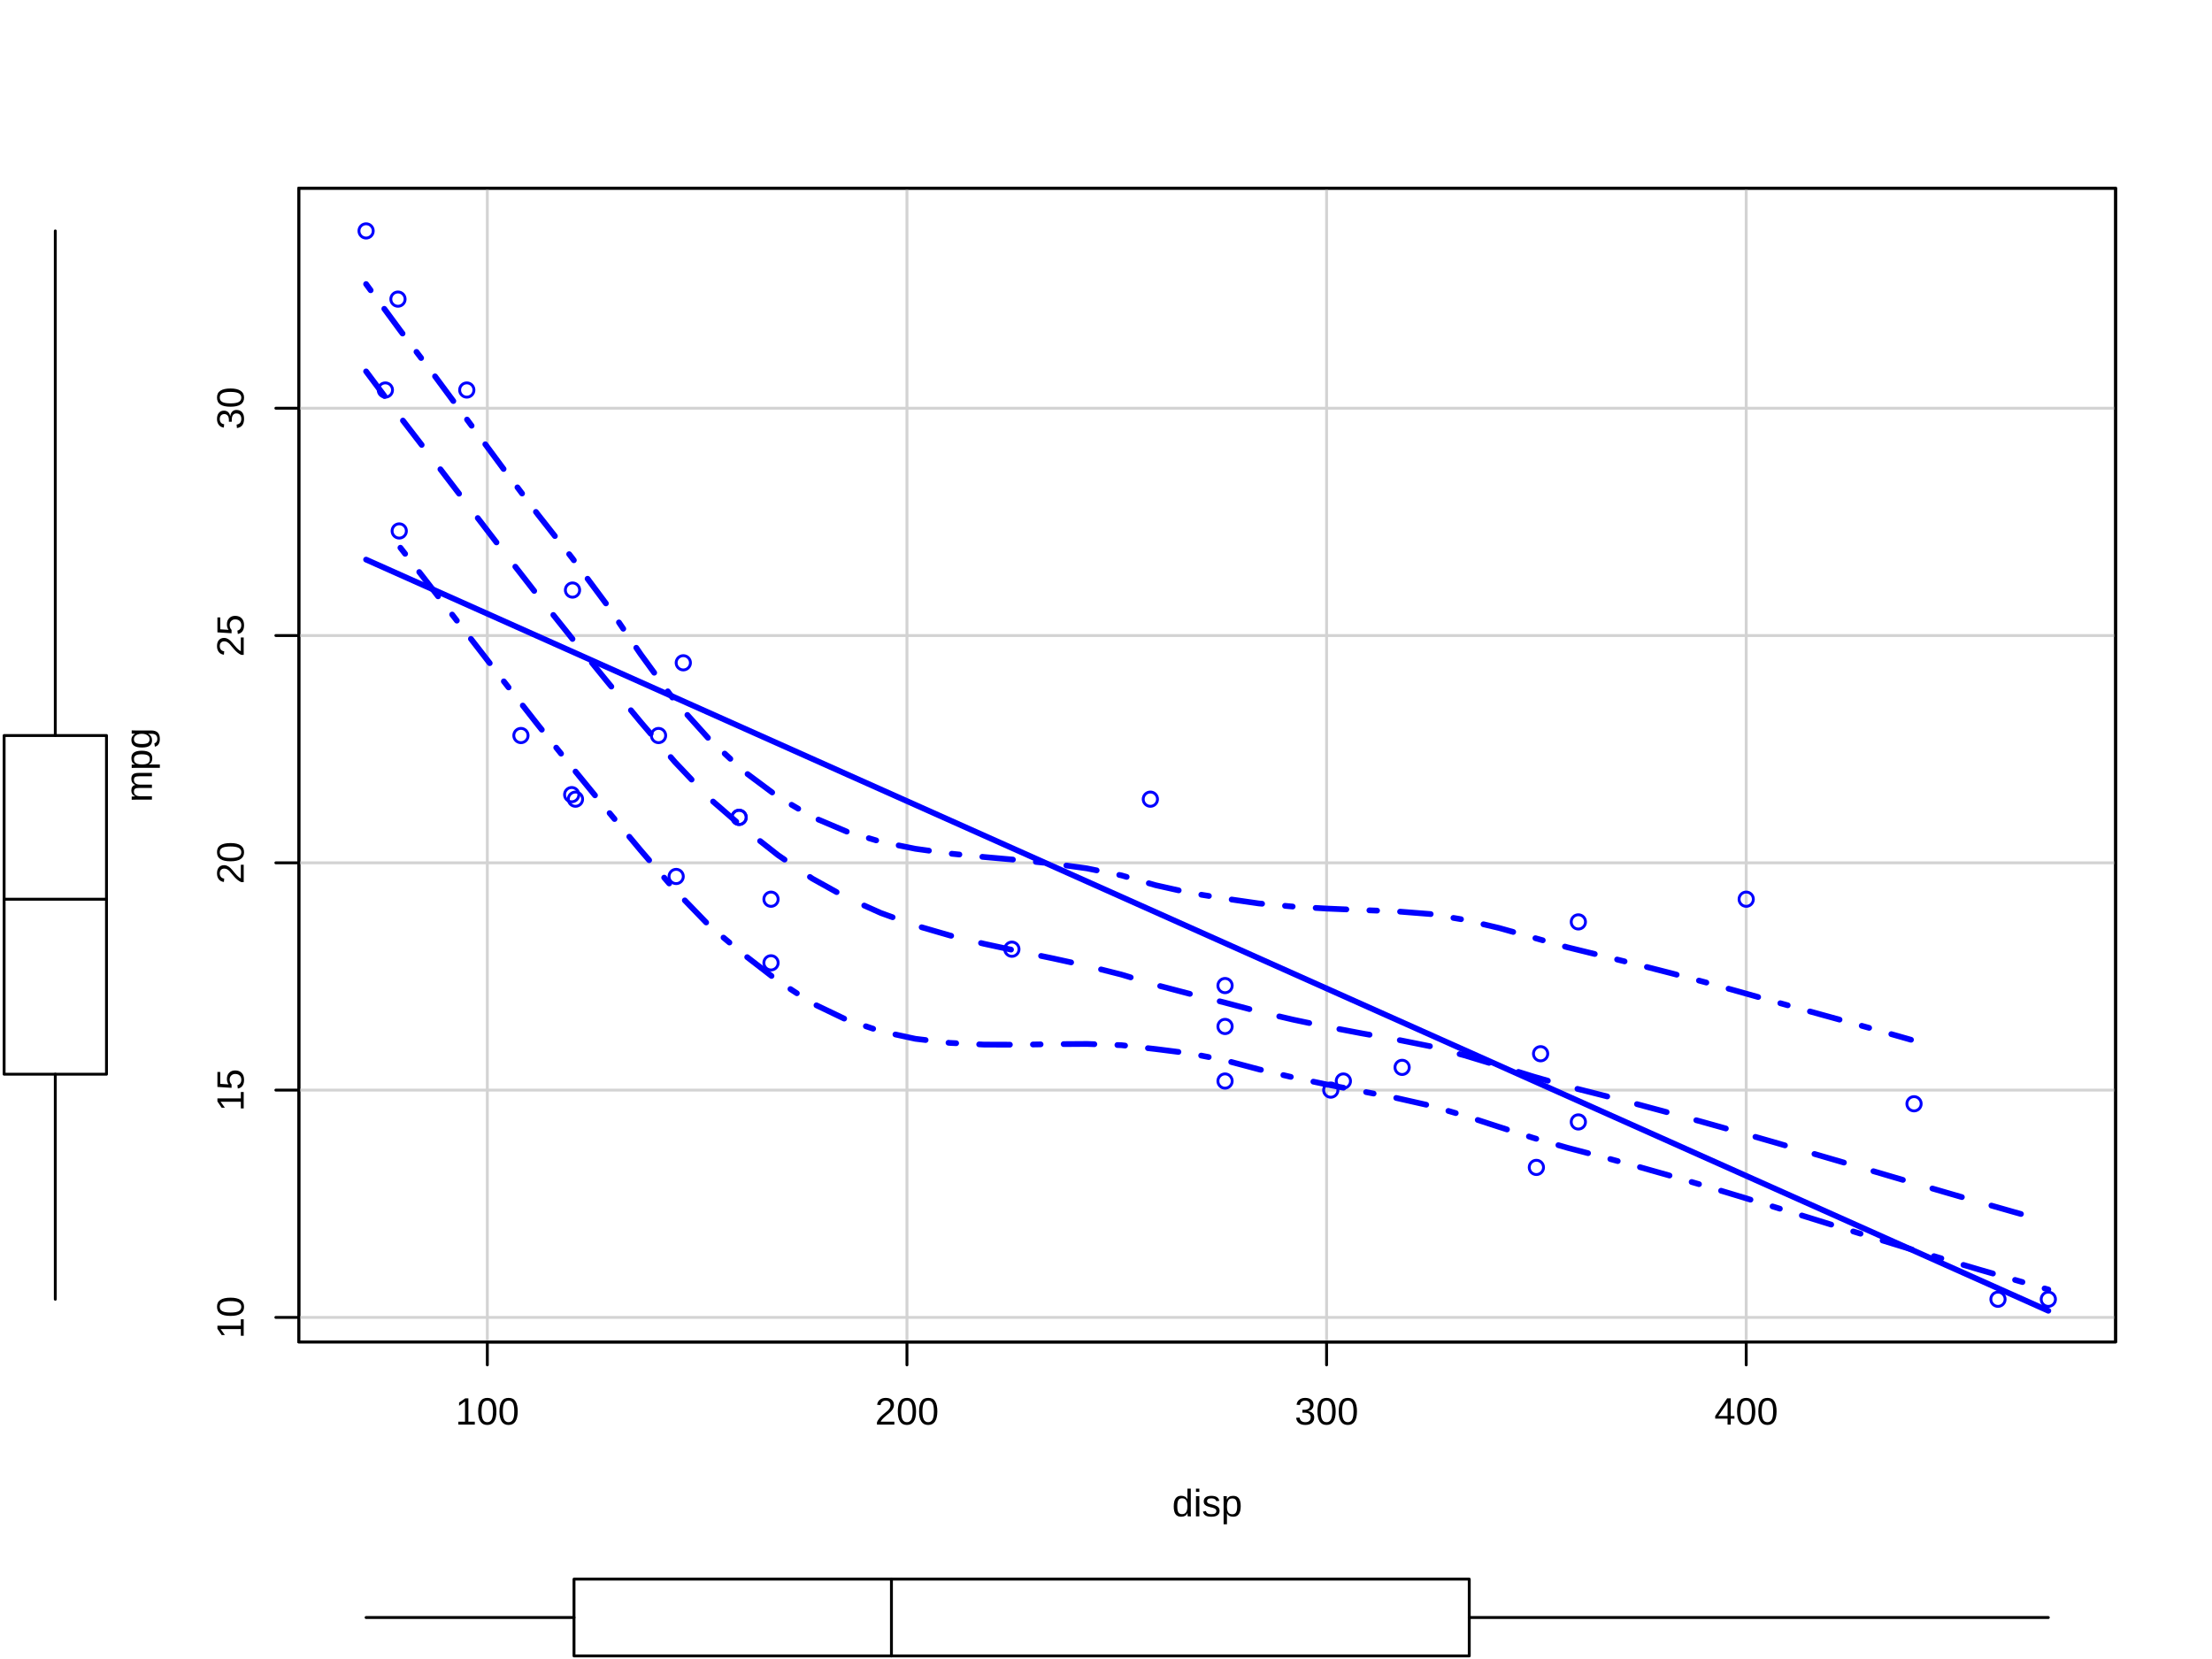
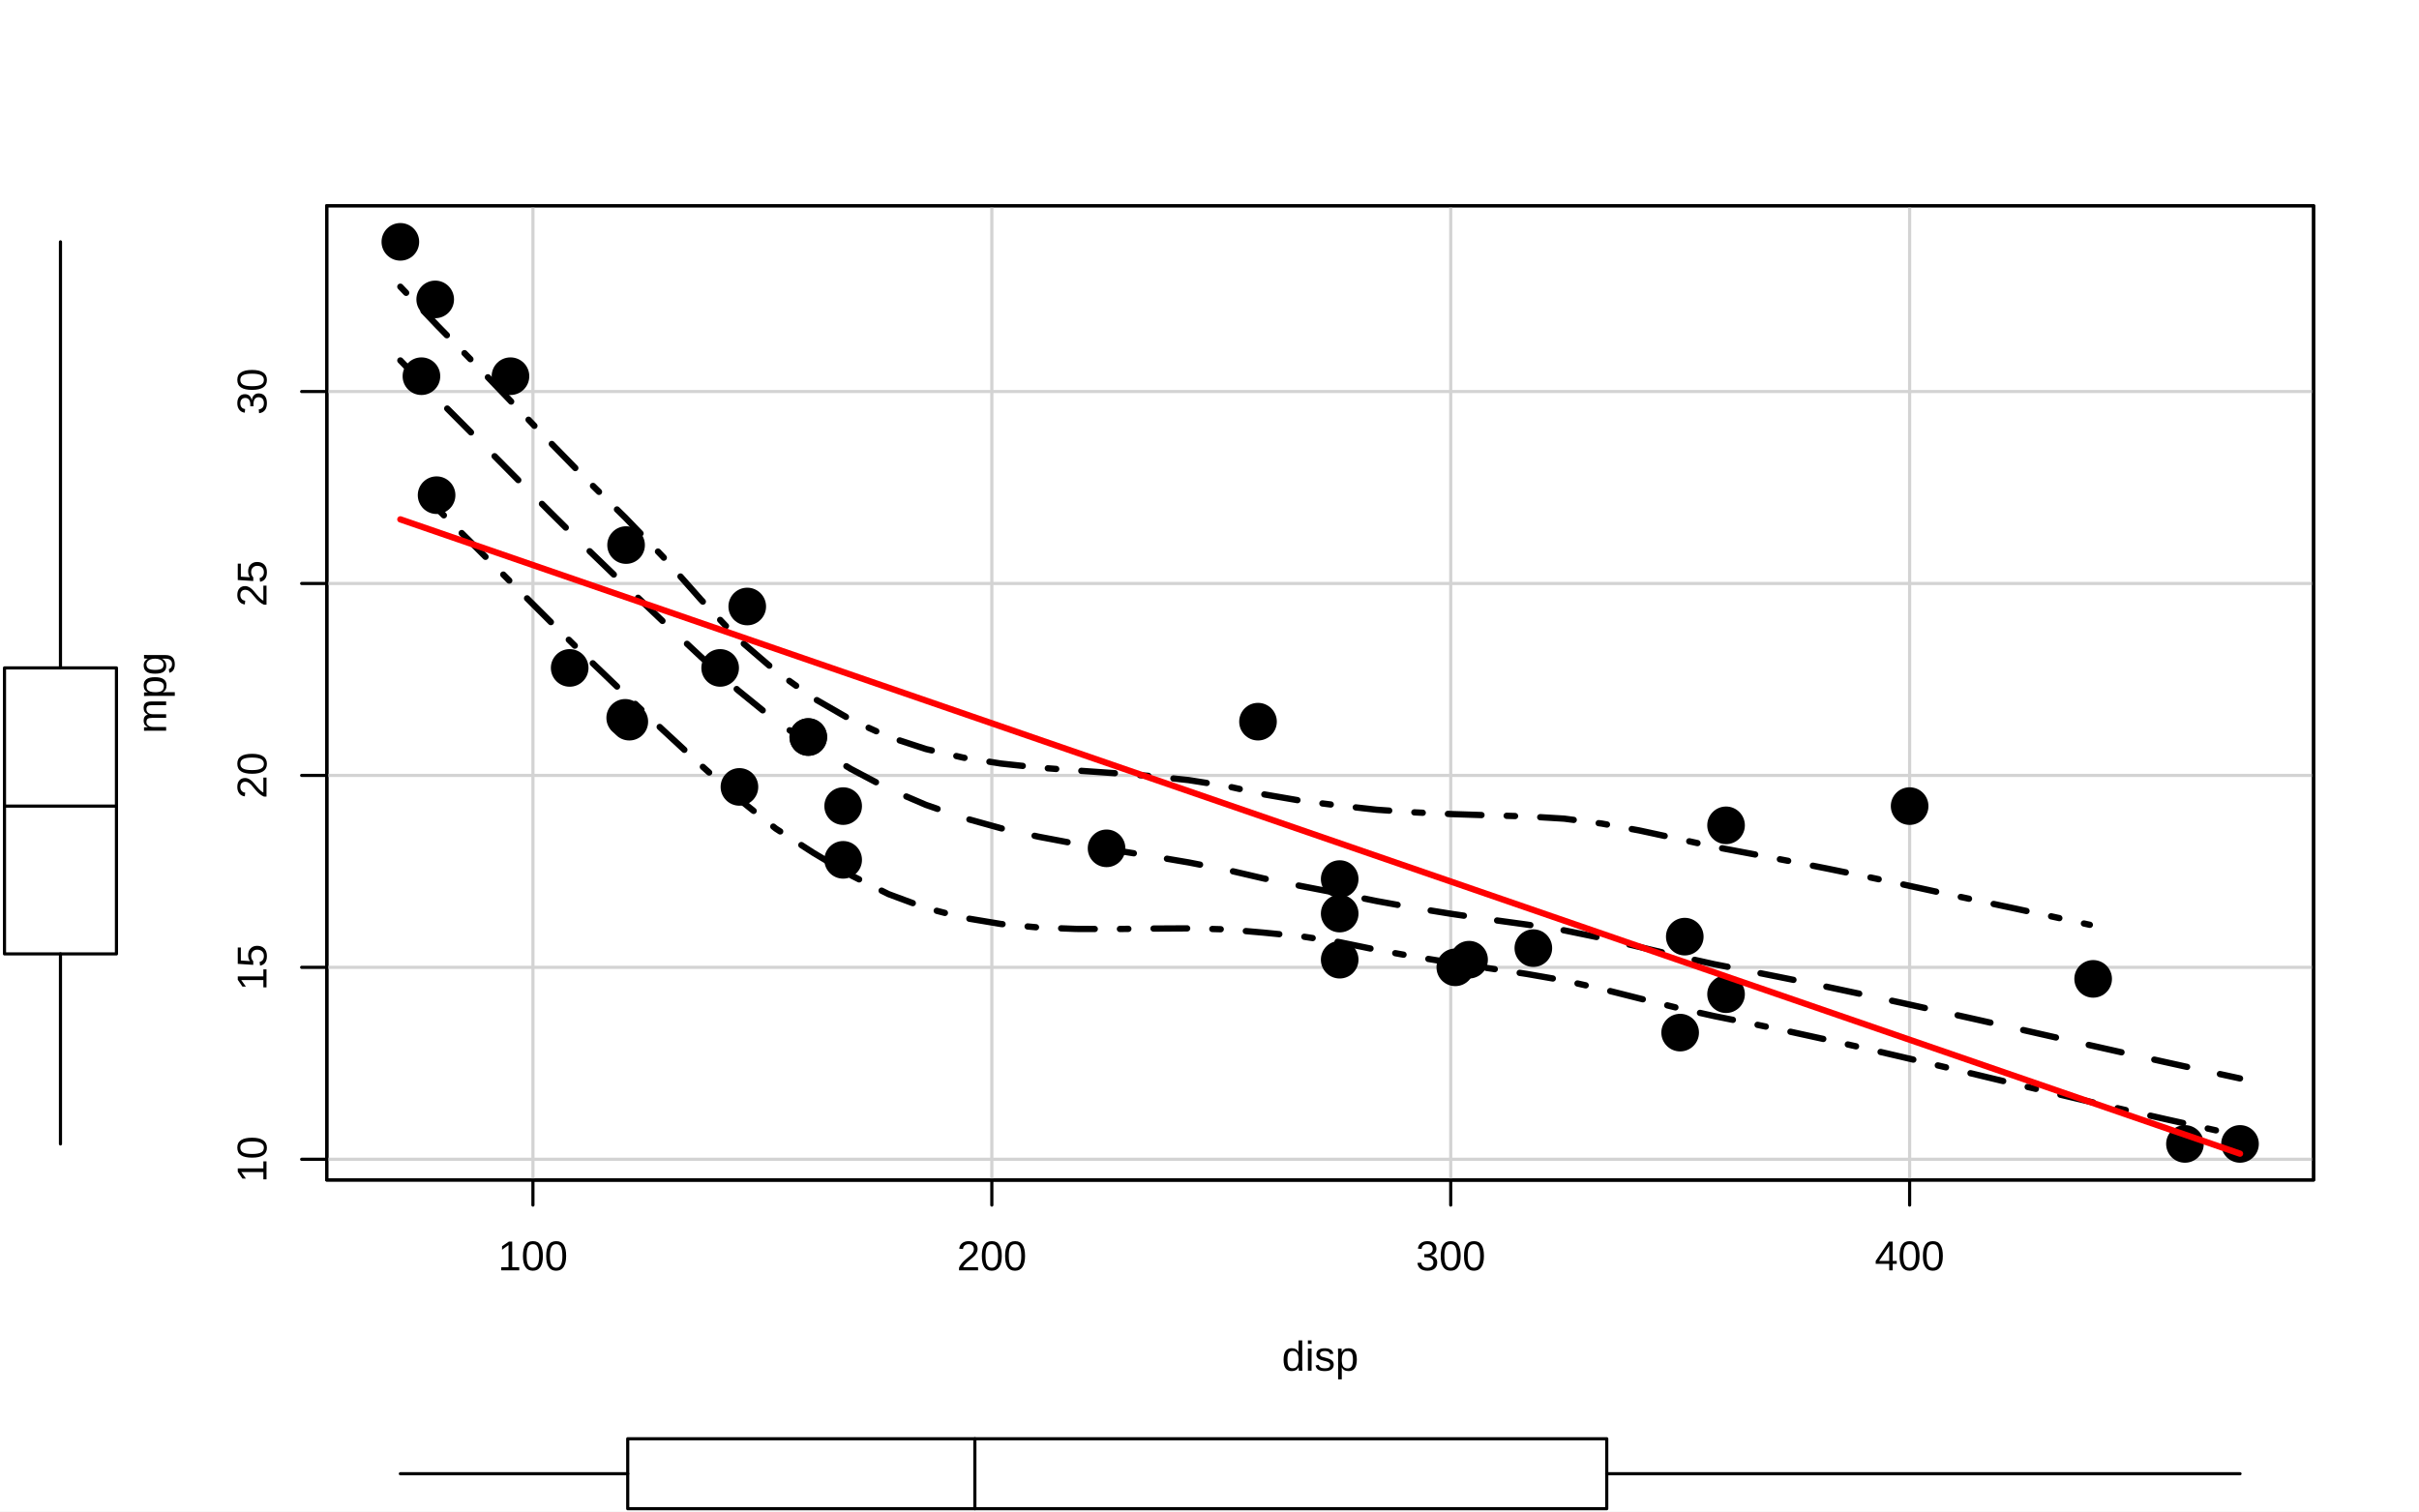
- <svg xmlns="http://www.w3.org/2000/svg" viewBox="0 0 576.00 432.00">
+ <svg xmlns="http://www.w3.org/2000/svg" viewBox="0 0 576.00 360.00">
  <defs>
    <style type="text/css">
    line, polyline, polygon, path, rect, circle {
      fill: none;
      stroke: #000000;
      stroke-linecap: round;
      stroke-linejoin: round;
      stroke-miterlimit: 10.00;
    }
  </style>
  </defs>
  <rect width="100%" height="100%" style="stroke: none; fill: #FFFFFF;" />
  <defs>
-     <clipPath id="cpMC4wMHwyOC44MHw0MTAuNDB8MC4wMA==">
-       <rect x="0.00" y="0.00" width="28.80" height="410.40" />
+     <clipPath id="cpMC4wMHwyOC44MHwzNDIuMDB8MC4wMA==">
+       <rect x="0.00" y="0.00" width="28.80" height="342.00" />
    </clipPath>
  </defs>
  <defs>
-     <clipPath id="cpMC4wMHwyOC44MHwzNDkuNDR8NDkuMDA=">
-       <rect x="0.00" y="49.00" width="28.80" height="300.44" />
+     <clipPath id="cpMC4wMHwyOC44MHwyODEuMDR8NDkuMDA=">
+       <rect x="0.00" y="49.00" width="28.80" height="232.04" />
    </clipPath>
  </defs>
-   <polyline points="1.07,279.72 27.73,279.72 27.73,191.53 1.07,191.53 1.07,279.72 " style="stroke-width: 0.75;" clip-path="url(#cpMC4wMHwyOC44MHwzNDkuNDR8NDkuMDA=)" />
-   <polyline points="1.07,234.15 27.73,234.15 " style="stroke-width: 0.75;" clip-path="url(#cpMC4wMHwyOC44MHwzNDkuNDR8NDkuMDA=)" />
-   <polyline points="14.40,338.32 14.40,279.72 " style="stroke-width: 0.75;" clip-path="url(#cpMC4wMHwyOC44MHwzNDkuNDR8NDkuMDA=)" />
-   <polyline points="14.40,191.53 14.40,60.13 " style="stroke-width: 0.75;" clip-path="url(#cpMC4wMHwyOC44MHwzNDkuNDR8NDkuMDA=)" />
+   <polyline points="1.07,227.19 27.73,227.19 27.73,159.08 1.07,159.08 1.07,227.19 " style="stroke-width: 0.75;" clip-path="url(#cpMC4wMHwyOC44MHwyODEuMDR8NDkuMDA=)" />
+   <polyline points="1.07,191.99 27.73,191.99 " style="stroke-width: 0.75;" clip-path="url(#cpMC4wMHwyOC44MHwyODEuMDR8NDkuMDA=)" />
+   <polyline points="14.40,272.45 14.40,227.19 " style="stroke-width: 0.75;" clip-path="url(#cpMC4wMHwyOC44MHwyODEuMDR8NDkuMDA=)" />
+   <polyline points="14.40,159.08 14.40,57.60 " style="stroke-width: 0.75;" clip-path="url(#cpMC4wMHwyOC44MHwyODEuMDR8NDkuMDA=)" />
  <defs>
-     <clipPath id="cpNzcuODB8NTUwLjkwfDQzMi4wMHw0MTAuNDA=">
-       <rect x="77.80" y="410.40" width="473.10" height="21.60" />
+     <clipPath id="cpNzcuODB8NTUwLjkwfDM2MC4wMHwzNDIuMDA=">
+       <rect x="77.80" y="342.00" width="473.10" height="18.00" />
    </clipPath>
  </defs>
  <defs>
-     <clipPath id="cpMjguODB8NTc2LjAwfDQzMi4wMHw0MTAuNDA=">
-       <rect x="28.80" y="410.40" width="547.20" height="21.60" />
+     <clipPath id="cpMjguODB8NTc2LjAwfDM2MC4wMHwzNDIuMDA=">
+       <rect x="28.80" y="342.00" width="547.20" height="18.00" />
    </clipPath>
  </defs>
  <defs>
-     <clipPath id="cpNzcuODB8NTUwLjkwfDQzMi4wMHw0MTAuNDA=">
-       <rect x="77.80" y="410.40" width="473.10" height="21.60" />
+     <clipPath id="cpNzcuODB8NTUwLjkwfDM2MC4wMHwzNDIuMDA=">
+       <rect x="77.80" y="342.00" width="473.10" height="18.00" />
    </clipPath>
  </defs>
-   <polyline points="149.47,431.20 149.47,411.20 382.59,411.20 382.59,431.20 149.47,431.20 " style="stroke-width: 0.75;" clip-path="url(#cpNzcuODB8NTUwLjkwfDQzMi4wMHw0MTAuNDA=)" />
-   <polyline points="232.13,431.20 232.13,411.20 " style="stroke-width: 0.75;" clip-path="url(#cpNzcuODB8NTUwLjkwfDQzMi4wMHw0MTAuNDA=)" />
-   <polyline points="95.33,421.20 149.47,421.20 " style="stroke-width: 0.75;" clip-path="url(#cpNzcuODB8NTUwLjkwfDQzMi4wMHw0MTAuNDA=)" />
-   <polyline points="382.59,421.20 533.38,421.20 " style="stroke-width: 0.75;" clip-path="url(#cpNzcuODB8NTUwLjkwfDQzMi4wMHw0MTAuNDA=)" />
+   <polyline points="149.47,359.33 149.47,342.67 382.59,342.67 382.59,359.33 149.47,359.33 " style="stroke-width: 0.75;" clip-path="url(#cpNzcuODB8NTUwLjkwfDM2MC4wMHwzNDIuMDA=)" />
+   <polyline points="232.13,359.33 232.13,342.67 " style="stroke-width: 0.75;" clip-path="url(#cpNzcuODB8NTUwLjkwfDM2MC4wMHwzNDIuMDA=)" />
+   <polyline points="95.33,351.00 149.47,351.00 " style="stroke-width: 0.75;" clip-path="url(#cpNzcuODB8NTUwLjkwfDM2MC4wMHwzNDIuMDA=)" />
+   <polyline points="382.59,351.00 533.38,351.00 " style="stroke-width: 0.75;" clip-path="url(#cpNzcuODB8NTUwLjkwfDM2MC4wMHwzNDIuMDA=)" />
  <defs>
-     <clipPath id="cpNzcuODB8NTUwLjkwfDM0OS40NHw0OS4wMA==">
-       <rect x="77.80" y="49.00" width="473.10" height="300.44" />
+     <clipPath id="cpNzcuODB8NTUwLjkwfDI4MS4wNHw0OS4wMA==">
+       <rect x="77.80" y="49.00" width="473.10" height="232.04" />
    </clipPath>
  </defs>
  <defs>
-     <clipPath id="cpMC4wMHw1NzYuMDB8NDMyLjAwfDAuMDA=">
-       <rect x="0.00" y="0.00" width="576.00" height="432.00" />
+     <clipPath id="cpMC4wMHw1NzYuMDB8MzYwLjAwfDAuMDA=">
+       <rect x="0.00" y="0.00" width="576.00" height="360.00" />
    </clipPath>
  </defs>
-   <line x1="126.90" y1="349.44" x2="454.71" y2="349.44" style="stroke-width: 0.75;" clip-path="url(#cpMC4wMHw1NzYuMDB8NDMyLjAwfDAuMDA=)" />
-   <line x1="126.90" y1="349.44" x2="126.90" y2="355.42" style="stroke-width: 0.75;" clip-path="url(#cpMC4wMHw1NzYuMDB8NDMyLjAwfDAuMDA=)" />
-   <line x1="236.17" y1="349.44" x2="236.17" y2="355.42" style="stroke-width: 0.75;" clip-path="url(#cpMC4wMHw1NzYuMDB8NDMyLjAwfDAuMDA=)" />
-   <line x1="345.44" y1="349.44" x2="345.44" y2="355.42" style="stroke-width: 0.75;" clip-path="url(#cpMC4wMHw1NzYuMDB8NDMyLjAwfDAuMDA=)" />
-   <line x1="454.71" y1="349.44" x2="454.71" y2="355.42" style="stroke-width: 0.75;" clip-path="url(#cpMC4wMHw1NzYuMDB8NDMyLjAwfDAuMDA=)" />
-   <g clip-path="url(#cpMC4wMHw1NzYuMDB8NDMyLjAwfDAuMDA=)">
-     <text x="118.59" y="370.96" style="font-size: 9.96px; font-family: Arial;" textLength="16.62px" lengthAdjust="spacingAndGlyphs">100</text>
+   <line x1="126.90" y1="281.04" x2="454.71" y2="281.04" style="stroke-width: 0.75;" clip-path="url(#cpMC4wMHw1NzYuMDB8MzYwLjAwfDAuMDA=)" />
+   <line x1="126.90" y1="281.04" x2="126.90" y2="287.02" style="stroke-width: 0.75;" clip-path="url(#cpMC4wMHw1NzYuMDB8MzYwLjAwfDAuMDA=)" />
+   <line x1="236.17" y1="281.04" x2="236.17" y2="287.02" style="stroke-width: 0.75;" clip-path="url(#cpMC4wMHw1NzYuMDB8MzYwLjAwfDAuMDA=)" />
+   <line x1="345.44" y1="281.04" x2="345.44" y2="287.02" style="stroke-width: 0.75;" clip-path="url(#cpMC4wMHw1NzYuMDB8MzYwLjAwfDAuMDA=)" />
+   <line x1="454.71" y1="281.04" x2="454.71" y2="287.02" style="stroke-width: 0.75;" clip-path="url(#cpMC4wMHw1NzYuMDB8MzYwLjAwfDAuMDA=)" />
+   <g clip-path="url(#cpMC4wMHw1NzYuMDB8MzYwLjAwfDAuMDA=)">
+     <text x="118.59" y="302.56" style="font-size: 9.96px; font-family: Arial;" textLength="16.62px" lengthAdjust="spacingAndGlyphs">100</text>
  </g>
-   <g clip-path="url(#cpMC4wMHw1NzYuMDB8NDMyLjAwfDAuMDA=)">
-     <text x="227.86" y="370.96" style="font-size: 9.96px; font-family: Arial;" textLength="16.62px" lengthAdjust="spacingAndGlyphs">200</text>
+   <g clip-path="url(#cpMC4wMHw1NzYuMDB8MzYwLjAwfDAuMDA=)">
+     <text x="227.86" y="302.56" style="font-size: 9.96px; font-family: Arial;" textLength="16.62px" lengthAdjust="spacingAndGlyphs">200</text>
  </g>
-   <g clip-path="url(#cpMC4wMHw1NzYuMDB8NDMyLjAwfDAuMDA=)">
-     <text x="337.13" y="370.96" style="font-size: 9.96px; font-family: Arial;" textLength="16.62px" lengthAdjust="spacingAndGlyphs">300</text>
+   <g clip-path="url(#cpMC4wMHw1NzYuMDB8MzYwLjAwfDAuMDA=)">
+     <text x="337.13" y="302.56" style="font-size: 9.96px; font-family: Arial;" textLength="16.62px" lengthAdjust="spacingAndGlyphs">300</text>
  </g>
-   <g clip-path="url(#cpMC4wMHw1NzYuMDB8NDMyLjAwfDAuMDA=)">
-     <text x="446.40" y="370.96" style="font-size: 9.96px; font-family: Arial;" textLength="16.62px" lengthAdjust="spacingAndGlyphs">400</text>
+   <g clip-path="url(#cpMC4wMHw1NzYuMDB8MzYwLjAwfDAuMDA=)">
+     <text x="446.40" y="302.56" style="font-size: 9.96px; font-family: Arial;" textLength="16.62px" lengthAdjust="spacingAndGlyphs">400</text>
  </g>
-   <line x1="77.80" y1="343.05" x2="77.80" y2="106.30" style="stroke-width: 0.75;" clip-path="url(#cpMC4wMHw1NzYuMDB8NDMyLjAwfDAuMDA=)" />
-   <line x1="77.80" y1="343.05" x2="71.83" y2="343.05" style="stroke-width: 0.75;" clip-path="url(#cpMC4wMHw1NzYuMDB8NDMyLjAwfDAuMDA=)" />
-   <line x1="77.80" y1="283.86" x2="71.83" y2="283.86" style="stroke-width: 0.75;" clip-path="url(#cpMC4wMHw1NzYuMDB8NDMyLjAwfDAuMDA=)" />
-   <line x1="77.80" y1="224.68" x2="71.83" y2="224.68" style="stroke-width: 0.75;" clip-path="url(#cpMC4wMHw1NzYuMDB8NDMyLjAwfDAuMDA=)" />
-   <line x1="77.80" y1="165.49" x2="71.83" y2="165.49" style="stroke-width: 0.75;" clip-path="url(#cpMC4wMHw1NzYuMDB8NDMyLjAwfDAuMDA=)" />
-   <line x1="77.80" y1="106.30" x2="71.83" y2="106.30" style="stroke-width: 0.75;" clip-path="url(#cpMC4wMHw1NzYuMDB8NDMyLjAwfDAuMDA=)" />
-   <g clip-path="url(#cpMC4wMHw1NzYuMDB8NDMyLjAwfDAuMDA=)">
-     <text transform="translate(63.46,348.59) rotate(-90)" style="font-size: 9.96px; font-family: Arial;" textLength="11.08px" lengthAdjust="spacingAndGlyphs">10</text>
+   <line x1="77.80" y1="276.11" x2="77.80" y2="93.25" style="stroke-width: 0.75;" clip-path="url(#cpMC4wMHw1NzYuMDB8MzYwLjAwfDAuMDA=)" />
+   <line x1="77.80" y1="276.11" x2="71.83" y2="276.11" style="stroke-width: 0.75;" clip-path="url(#cpMC4wMHw1NzYuMDB8MzYwLjAwfDAuMDA=)" />
+   <line x1="77.80" y1="230.39" x2="71.83" y2="230.39" style="stroke-width: 0.75;" clip-path="url(#cpMC4wMHw1NzYuMDB8MzYwLjAwfDAuMDA=)" />
+   <line x1="77.80" y1="184.68" x2="71.83" y2="184.68" style="stroke-width: 0.75;" clip-path="url(#cpMC4wMHw1NzYuMDB8MzYwLjAwfDAuMDA=)" />
+   <line x1="77.80" y1="138.97" x2="71.83" y2="138.97" style="stroke-width: 0.75;" clip-path="url(#cpMC4wMHw1NzYuMDB8MzYwLjAwfDAuMDA=)" />
+   <line x1="77.80" y1="93.25" x2="71.83" y2="93.25" style="stroke-width: 0.75;" clip-path="url(#cpMC4wMHw1NzYuMDB8MzYwLjAwfDAuMDA=)" />
+   <g clip-path="url(#cpMC4wMHw1NzYuMDB8MzYwLjAwfDAuMDA=)">
+     <text transform="translate(63.46,281.65) rotate(-90)" style="font-size: 9.96px; font-family: Arial;" textLength="11.08px" lengthAdjust="spacingAndGlyphs">10</text>
  </g>
-   <g clip-path="url(#cpMC4wMHw1NzYuMDB8NDMyLjAwfDAuMDA=)">
-     <text transform="translate(63.46,289.40) rotate(-90)" style="font-size: 9.96px; font-family: Arial;" textLength="11.08px" lengthAdjust="spacingAndGlyphs">15</text>
+   <g clip-path="url(#cpMC4wMHw1NzYuMDB8MzYwLjAwfDAuMDA=)">
+     <text transform="translate(63.46,235.93) rotate(-90)" style="font-size: 9.96px; font-family: Arial;" textLength="11.08px" lengthAdjust="spacingAndGlyphs">15</text>
  </g>
-   <g clip-path="url(#cpMC4wMHw1NzYuMDB8NDMyLjAwfDAuMDA=)">
-     <text transform="translate(63.46,230.21) rotate(-90)" style="font-size: 9.96px; font-family: Arial;" textLength="11.08px" lengthAdjust="spacingAndGlyphs">20</text>
+   <g clip-path="url(#cpMC4wMHw1NzYuMDB8MzYwLjAwfDAuMDA=)">
+     <text transform="translate(63.46,190.22) rotate(-90)" style="font-size: 9.96px; font-family: Arial;" textLength="11.08px" lengthAdjust="spacingAndGlyphs">20</text>
  </g>
-   <g clip-path="url(#cpMC4wMHw1NzYuMDB8NDMyLjAwfDAuMDA=)">
-     <text transform="translate(63.46,171.03) rotate(-90)" style="font-size: 9.96px; font-family: Arial;" textLength="11.08px" lengthAdjust="spacingAndGlyphs">25</text>
+   <g clip-path="url(#cpMC4wMHw1NzYuMDB8MzYwLjAwfDAuMDA=)">
+     <text transform="translate(63.46,144.51) rotate(-90)" style="font-size: 9.96px; font-family: Arial;" textLength="11.08px" lengthAdjust="spacingAndGlyphs">25</text>
  </g>
-   <g clip-path="url(#cpMC4wMHw1NzYuMDB8NDMyLjAwfDAuMDA=)">
-     <text transform="translate(63.46,111.84) rotate(-90)" style="font-size: 9.96px; font-family: Arial;" textLength="11.08px" lengthAdjust="spacingAndGlyphs">30</text>
+   <g clip-path="url(#cpMC4wMHw1NzYuMDB8MzYwLjAwfDAuMDA=)">
+     <text transform="translate(63.46,98.79) rotate(-90)" style="font-size: 9.96px; font-family: Arial;" textLength="11.08px" lengthAdjust="spacingAndGlyphs">30</text>
  </g>
-   <polyline points="77.80,349.44 550.90,349.44 550.90,49.00 77.80,49.00 77.80,349.44 " style="stroke-width: 0.75;" clip-path="url(#cpMC4wMHw1NzYuMDB8NDMyLjAwfDAuMDA=)" />
+   <polyline points="77.80,281.04 550.90,281.04 550.90,49.00 77.80,49.00 77.80,281.04 " style="stroke-width: 0.75;" clip-path="url(#cpMC4wMHw1NzYuMDB8MzYwLjAwfDAuMDA=)" />
  <defs>
-     <clipPath id="cpMjguODB8NTc2LjAwfDQxMC40MHwwLjAw">
-       <rect x="28.80" y="0.00" width="547.20" height="410.40" />
+     <clipPath id="cpMjguODB8NTc2LjAwfDM0Mi4wMHwwLjAw">
+       <rect x="28.80" y="0.00" width="547.20" height="342.00" />
    </clipPath>
  </defs>
-   <g clip-path="url(#cpMjguODB8NTc2LjAwfDQxMC40MHwwLjAw)">
-     <text x="305.22" y="394.86" style="font-size: 9.96px; font-family: Arial;" textLength="18.27px" lengthAdjust="spacingAndGlyphs">disp</text>
+   <g clip-path="url(#cpMjguODB8NTc2LjAwfDM0Mi4wMHwwLjAw)">
+     <text x="305.22" y="326.46" style="font-size: 9.96px; font-family: Arial;" textLength="18.27px" lengthAdjust="spacingAndGlyphs">disp</text>
  </g>
-   <g clip-path="url(#cpMjguODB8NTc2LjAwfDQxMC40MHwwLjAw)">
-     <text transform="translate(39.56,208.91) rotate(-90)" style="font-size: 9.96px; font-family: Arial;" textLength="19.38px" lengthAdjust="spacingAndGlyphs">mpg</text>
+   <g clip-path="url(#cpMjguODB8NTc2LjAwfDM0Mi4wMHwwLjAw)">
+     <text transform="translate(39.56,174.71) rotate(-90)" style="font-size: 9.96px; font-family: Arial;" textLength="19.38px" lengthAdjust="spacingAndGlyphs">mpg</text>
  </g>
  <defs>
-     <clipPath id="cpNzcuODB8NTUwLjkwfDM0OS40NHw0OS4wMA==">
-       <rect x="77.80" y="49.00" width="473.10" height="300.44" />
+     <clipPath id="cpNzcuODB8NTUwLjkwfDI4MS4wNHw0OS4wMA==">
+       <rect x="77.80" y="49.00" width="473.10" height="232.04" />
    </clipPath>
  </defs>
-   <line x1="126.90" y1="349.44" x2="126.90" y2="49.00" style="stroke-width: 0.75; stroke: #D3D3D3;" clip-path="url(#cpNzcuODB8NTUwLjkwfDM0OS40NHw0OS4wMA==)" />
-   <line x1="236.17" y1="349.44" x2="236.17" y2="49.00" style="stroke-width: 0.75; stroke: #D3D3D3;" clip-path="url(#cpNzcuODB8NTUwLjkwfDM0OS40NHw0OS4wMA==)" />
-   <line x1="345.44" y1="349.44" x2="345.44" y2="49.00" style="stroke-width: 0.75; stroke: #D3D3D3;" clip-path="url(#cpNzcuODB8NTUwLjkwfDM0OS40NHw0OS4wMA==)" />
-   <line x1="454.71" y1="349.44" x2="454.71" y2="49.00" style="stroke-width: 0.75; stroke: #D3D3D3;" clip-path="url(#cpNzcuODB8NTUwLjkwfDM0OS40NHw0OS4wMA==)" />
-   <line x1="77.80" y1="343.05" x2="550.90" y2="343.05" style="stroke-width: 0.75; stroke: #D3D3D3;" clip-path="url(#cpNzcuODB8NTUwLjkwfDM0OS40NHw0OS4wMA==)" />
-   <line x1="77.80" y1="283.86" x2="550.90" y2="283.86" style="stroke-width: 0.75; stroke: #D3D3D3;" clip-path="url(#cpNzcuODB8NTUwLjkwfDM0OS40NHw0OS4wMA==)" />
-   <line x1="77.80" y1="224.68" x2="550.90" y2="224.68" style="stroke-width: 0.75; stroke: #D3D3D3;" clip-path="url(#cpNzcuODB8NTUwLjkwfDM0OS40NHw0OS4wMA==)" />
-   <line x1="77.80" y1="165.49" x2="550.90" y2="165.49" style="stroke-width: 0.75; stroke: #D3D3D3;" clip-path="url(#cpNzcuODB8NTUwLjkwfDM0OS40NHw0OS4wMA==)" />
-   <line x1="77.80" y1="106.30" x2="550.90" y2="106.30" style="stroke-width: 0.75; stroke: #D3D3D3;" clip-path="url(#cpNzcuODB8NTUwLjkwfDM0OS40NHw0OS4wMA==)" />
+   <line x1="126.90" y1="281.04" x2="126.90" y2="49.00" style="stroke-width: 0.75; stroke: #D3D3D3;" clip-path="url(#cpNzcuODB8NTUwLjkwfDI4MS4wNHw0OS4wMA==)" />
+   <line x1="236.17" y1="281.04" x2="236.17" y2="49.00" style="stroke-width: 0.75; stroke: #D3D3D3;" clip-path="url(#cpNzcuODB8NTUwLjkwfDI4MS4wNHw0OS4wMA==)" />
+   <line x1="345.44" y1="281.04" x2="345.44" y2="49.00" style="stroke-width: 0.75; stroke: #D3D3D3;" clip-path="url(#cpNzcuODB8NTUwLjkwfDI4MS4wNHw0OS4wMA==)" />
+   <line x1="454.71" y1="281.04" x2="454.71" y2="49.00" style="stroke-width: 0.75; stroke: #D3D3D3;" clip-path="url(#cpNzcuODB8NTUwLjkwfDI4MS4wNHw0OS4wMA==)" />
+   <line x1="77.80" y1="276.11" x2="550.90" y2="276.11" style="stroke-width: 0.75; stroke: #D3D3D3;" clip-path="url(#cpNzcuODB8NTUwLjkwfDI4MS4wNHw0OS4wMA==)" />
+   <line x1="77.80" y1="230.39" x2="550.90" y2="230.39" style="stroke-width: 0.75; stroke: #D3D3D3;" clip-path="url(#cpNzcuODB8NTUwLjkwfDI4MS4wNHw0OS4wMA==)" />
+   <line x1="77.80" y1="184.68" x2="550.90" y2="184.68" style="stroke-width: 0.75; stroke: #D3D3D3;" clip-path="url(#cpNzcuODB8NTUwLjkwfDI4MS4wNHw0OS4wMA==)" />
+   <line x1="77.80" y1="138.97" x2="550.90" y2="138.97" style="stroke-width: 0.75; stroke: #D3D3D3;" clip-path="url(#cpNzcuODB8NTUwLjkwfDI4MS4wNHw0OS4wMA==)" />
+   <line x1="77.80" y1="93.25" x2="550.90" y2="93.25" style="stroke-width: 0.75; stroke: #D3D3D3;" clip-path="url(#cpNzcuODB8NTUwLjkwfDI4MS4wNHw0OS4wMA==)" />
  <defs>
-     <clipPath id="cpMC4wMHw1NzYuMDB8NDMyLjAwfDAuMDA=">
-       <rect x="0.00" y="0.00" width="576.00" height="432.00" />
+     <clipPath id="cpMC4wMHw1NzYuMDB8MzYwLjAwfDAuMDA=">
+       <rect x="0.00" y="0.00" width="576.00" height="360.00" />
    </clipPath>
  </defs>
-   <polyline points="77.80,349.44 550.90,349.44 550.90,49.00 77.80,49.00 77.80,349.44 " style="stroke-width: 0.75;" clip-path="url(#cpMC4wMHw1NzYuMDB8NDMyLjAwfDAuMDA=)" />
+   <polyline points="77.80,281.04 550.90,281.04 550.90,49.00 77.80,49.00 77.80,281.04 " style="stroke-width: 0.75;" clip-path="url(#cpMC4wMHw1NzYuMDB8MzYwLjAwfDAuMDA=)" />
  <defs>
-     <clipPath id="cpNzcuODB8NTUwLjkwfDM0OS40NHw0OS4wMA==">
-       <rect x="77.80" y="49.00" width="473.10" height="300.44" />
+     <clipPath id="cpNzcuODB8NTUwLjkwfDI4MS4wNHw0OS4wMA==">
+       <rect x="77.80" y="49.00" width="473.10" height="232.04" />
    </clipPath>
  </defs>
-   <circle cx="192.46" cy="212.84" r="1.86" style="stroke-width: 0.75; stroke: #0000FF;" clip-path="url(#cpNzcuODB8NTUwLjkwfDM0OS40NHw0OS4wMA==)" />
-   <circle cx="192.46" cy="212.84" r="1.86" style="stroke-width: 0.75; stroke: #0000FF;" clip-path="url(#cpNzcuODB8NTUwLjkwfDM0OS40NHw0OS4wMA==)" />
-   <circle cx="135.65" cy="191.53" r="1.86" style="stroke-width: 0.75; stroke: #0000FF;" clip-path="url(#cpNzcuODB8NTUwLjkwfDM0OS40NHw0OS4wMA==)" />
-   <circle cx="299.55" cy="208.10" r="1.86" style="stroke-width: 0.75; stroke: #0000FF;" clip-path="url(#cpNzcuODB8NTUwLjkwfDM0OS40NHw0OS4wMA==)" />
-   <circle cx="411.00" cy="240.06" r="1.86" style="stroke-width: 0.75; stroke: #0000FF;" clip-path="url(#cpNzcuODB8NTUwLjkwfDM0OS40NHw0OS4wMA==)" />
-   <circle cx="263.49" cy="247.17" r="1.86" style="stroke-width: 0.75; stroke: #0000FF;" clip-path="url(#cpNzcuODB8NTUwLjkwfDM0OS40NHw0OS4wMA==)" />
-   <circle cx="411.00" cy="292.15" r="1.86" style="stroke-width: 0.75; stroke: #0000FF;" clip-path="url(#cpNzcuODB8NTUwLjkwfDM0OS40NHw0OS4wMA==)" />
-   <circle cx="177.93" cy="172.59" r="1.86" style="stroke-width: 0.75; stroke: #0000FF;" clip-path="url(#cpNzcuODB8NTUwLjkwfDM0OS40NHw0OS4wMA==)" />
-   <circle cx="171.48" cy="191.53" r="1.86" style="stroke-width: 0.75; stroke: #0000FF;" clip-path="url(#cpNzcuODB8NTUwLjkwfDM0OS40NHw0OS4wMA==)" />
-   <circle cx="200.77" cy="234.15" r="1.86" style="stroke-width: 0.75; stroke: #0000FF;" clip-path="url(#cpNzcuODB8NTUwLjkwfDM0OS40NHw0OS4wMA==)" />
-   <circle cx="200.77" cy="250.72" r="1.86" style="stroke-width: 0.75; stroke: #0000FF;" clip-path="url(#cpNzcuODB8NTUwLjkwfDM0OS40NHw0OS4wMA==)" />
-   <circle cx="319.00" cy="267.29" r="1.86" style="stroke-width: 0.75; stroke: #0000FF;" clip-path="url(#cpNzcuODB8NTUwLjkwfDM0OS40NHw0OS4wMA==)" />
-   <circle cx="319.00" cy="256.64" r="1.86" style="stroke-width: 0.75; stroke: #0000FF;" clip-path="url(#cpNzcuODB8NTUwLjkwfDM0OS40NHw0OS4wMA==)" />
-   <circle cx="319.00" cy="281.50" r="1.86" style="stroke-width: 0.75; stroke: #0000FF;" clip-path="url(#cpNzcuODB8NTUwLjkwfDM0OS40NHw0OS4wMA==)" />
-   <circle cx="533.38" cy="338.32" r="1.86" style="stroke-width: 0.75; stroke: #0000FF;" clip-path="url(#cpNzcuODB8NTUwLjkwfDM0OS40NHw0OS4wMA==)" />
-   <circle cx="520.27" cy="338.32" r="1.86" style="stroke-width: 0.75; stroke: #0000FF;" clip-path="url(#cpNzcuODB8NTUwLjkwfDM0OS40NHw0OS4wMA==)" />
-   <circle cx="498.41" cy="287.42" r="1.86" style="stroke-width: 0.75; stroke: #0000FF;" clip-path="url(#cpNzcuODB8NTUwLjkwfDM0OS40NHw0OS4wMA==)" />
-   <circle cx="103.63" cy="77.89" r="1.86" style="stroke-width: 0.75; stroke: #0000FF;" clip-path="url(#cpNzcuODB8NTUwLjkwfDM0OS40NHw0OS4wMA==)" />
-   <circle cx="100.35" cy="101.56" r="1.86" style="stroke-width: 0.75; stroke: #0000FF;" clip-path="url(#cpNzcuODB8NTUwLjkwfDM0OS40NHw0OS4wMA==)" />
-   <circle cx="95.33" cy="60.13" r="1.86" style="stroke-width: 0.75; stroke: #0000FF;" clip-path="url(#cpNzcuODB8NTUwLjkwfDM0OS40NHw0OS4wMA==)" />
-   <circle cx="148.87" cy="206.92" r="1.86" style="stroke-width: 0.75; stroke: #0000FF;" clip-path="url(#cpNzcuODB8NTUwLjkwfDM0OS40NHw0OS4wMA==)" />
-   <circle cx="365.11" cy="277.94" r="1.86" style="stroke-width: 0.75; stroke: #0000FF;" clip-path="url(#cpNzcuODB8NTUwLjkwfDM0OS40NHw0OS4wMA==)" />
-   <circle cx="349.81" cy="281.50" r="1.86" style="stroke-width: 0.75; stroke: #0000FF;" clip-path="url(#cpNzcuODB8NTUwLjkwfDM0OS40NHw0OS4wMA==)" />
-   <circle cx="400.07" cy="303.99" r="1.86" style="stroke-width: 0.75; stroke: #0000FF;" clip-path="url(#cpNzcuODB8NTUwLjkwfDM0OS40NHw0OS4wMA==)" />
-   <circle cx="454.71" cy="234.15" r="1.86" style="stroke-width: 0.75; stroke: #0000FF;" clip-path="url(#cpNzcuODB8NTUwLjkwfDM0OS40NHw0OS4wMA==)" />
-   <circle cx="103.96" cy="138.26" r="1.86" style="stroke-width: 0.75; stroke: #0000FF;" clip-path="url(#cpNzcuODB8NTUwLjkwfDM0OS40NHw0OS4wMA==)" />
-   <circle cx="149.08" cy="153.65" r="1.86" style="stroke-width: 0.75; stroke: #0000FF;" clip-path="url(#cpNzcuODB8NTUwLjkwfDM0OS40NHw0OS4wMA==)" />
-   <circle cx="121.55" cy="101.56" r="1.86" style="stroke-width: 0.75; stroke: #0000FF;" clip-path="url(#cpNzcuODB8NTUwLjkwfDM0OS40NHw0OS4wMA==)" />
-   <circle cx="401.17" cy="274.39" r="1.86" style="stroke-width: 0.75; stroke: #0000FF;" clip-path="url(#cpNzcuODB8NTUwLjkwfDM0OS40NHw0OS4wMA==)" />
-   <circle cx="176.07" cy="228.23" r="1.86" style="stroke-width: 0.75; stroke: #0000FF;" clip-path="url(#cpNzcuODB8NTUwLjkwfDM0OS40NHw0OS4wMA==)" />
-   <circle cx="346.53" cy="283.86" r="1.86" style="stroke-width: 0.75; stroke: #0000FF;" clip-path="url(#cpNzcuODB8NTUwLjkwfDM0OS40NHw0OS4wMA==)" />
-   <circle cx="149.85" cy="208.10" r="1.86" style="stroke-width: 0.75; stroke: #0000FF;" clip-path="url(#cpNzcuODB8NTUwLjkwfDM0OS40NHw0OS4wMA==)" />
-   <polyline points="95.33,96.71 104.27,108.67 113.21,120.27 122.14,131.95 131.08,143.58 140.02,155.05 148.96,166.24 157.90,177.22 166.84,188.03 175.78,198.46 184.72,207.88 193.66,215.64 202.60,222.68 211.54,228.79 220.48,233.76 229.42,237.76 238.36,240.98 247.30,243.58 256.24,245.76 265.18,247.69 274.12,249.55 283.06,251.51 292.00,253.77 300.94,256.46 309.88,258.81 318.82,261.04 327.76,263.41 336.70,265.51 345.64,267.38 354.58,269.08 363.52,270.66 372.46,272.45 381.40,274.83 390.34,277.55 399.28,280.33 408.22,282.90 417.16,285.16 426.10,287.47 435.04,289.87 443.98,292.33 452.92,294.84 461.86,297.40 470.80,300.00 479.74,302.61 488.68,305.23 497.62,307.86 506.56,310.47 515.50,313.06 524.44,315.61 533.38,318.11 " style="stroke-width: 1.50; stroke: #0000FF; stroke-dasharray: 8.00,8.00;" clip-path="url(#cpNzcuODB8NTUwLjkwfDM0OS40NHw0OS4wMA==)" />
-   <polyline points="95.33,73.97 104.27,86.12 113.21,97.90 122.14,109.96 131.08,122.05 140.02,133.91 148.96,145.26 157.90,157.29 166.84,170.37 175.78,182.60 184.72,192.53 193.66,200.82 202.60,207.49 211.54,212.75 220.48,216.54 229.42,219.21 238.36,221.02 247.30,222.26 256.24,223.16 265.18,223.96 274.12,224.88 283.06,226.13 292.00,227.94 300.94,230.51 309.88,232.51 318.82,233.96 327.76,235.25 336.70,236.07 345.64,236.60 354.58,236.97 363.52,237.31 372.46,238.01 381.40,239.52 390.34,241.64 399.28,244.15 408.22,246.69 417.16,248.88 426.10,251.10 435.04,253.39 443.98,255.76 452.92,258.24 461.86,260.76 470.80,263.24 479.74,265.71 488.68,268.20 497.62,270.75 " style="stroke-width: 1.50; stroke: #0000FF; stroke-dasharray: 2.00,6.00,8.00,6.00;" clip-path="url(#cpNzcuODB8NTUwLjkwfDM0OS40NHw0OS4wMA==)" />
-   <polyline points="104.27,142.63 113.21,154.16 122.14,165.73 131.08,177.27 140.02,188.69 148.96,199.80 157.90,210.73 166.84,221.44 175.78,231.82 184.72,241.07 193.66,248.54 202.60,255.45 211.54,261.27 220.48,265.56 229.42,268.57 238.36,270.50 247.30,271.57 256.24,272.01 265.18,272.04 274.12,271.90 283.06,271.84 292.00,272.16 300.94,273.17 309.88,274.30 318.82,276.06 327.76,278.44 336.70,280.55 345.64,282.43 354.58,284.16 363.52,285.89 372.46,287.91 381.40,290.53 390.34,293.44 399.28,296.31 408.22,298.90 417.16,301.23 426.10,303.66 435.04,306.19 443.98,308.81 452.92,311.50 461.86,314.24 470.80,317.00 479.74,319.78 488.68,322.55 497.62,325.30 506.56,327.99 515.50,330.63 524.44,333.21 533.38,335.79 " style="stroke-width: 1.50; stroke: #0000FF; stroke-dasharray: 2.00,6.00,8.00,6.00;" clip-path="url(#cpNzcuODB8NTUwLjkwfDM0OS40NHw0OS4wMA==)" />
-   <polyline points="95.33,145.72 533.38,341.32 " style="stroke-width: 1.50; stroke: #0000FF;" clip-path="url(#cpNzcuODB8NTUwLjkwfDM0OS40NHw0OS4wMA==)" />
+   <circle cx="192.46" cy="175.54" r="4.48" style="stroke-width: 0.75; stroke: none; fill: #000000;" clip-path="url(#cpNzcuODB8NTUwLjkwfDI4MS4wNHw0OS4wMA==)" />
+   <circle cx="192.46" cy="175.54" r="4.48" style="stroke-width: 0.75; stroke: none; fill: #000000;" clip-path="url(#cpNzcuODB8NTUwLjkwfDI4MS4wNHw0OS4wMA==)" />
+   <circle cx="135.65" cy="159.08" r="4.48" style="stroke-width: 0.75; stroke: none; fill: #000000;" clip-path="url(#cpNzcuODB8NTUwLjkwfDI4MS4wNHw0OS4wMA==)" />
+   <circle cx="299.55" cy="171.88" r="4.48" style="stroke-width: 0.75; stroke: none; fill: #000000;" clip-path="url(#cpNzcuODB8NTUwLjkwfDI4MS4wNHw0OS4wMA==)" />
+   <circle cx="411.00" cy="196.57" r="4.48" style="stroke-width: 0.75; stroke: none; fill: #000000;" clip-path="url(#cpNzcuODB8NTUwLjkwfDI4MS4wNHw0OS4wMA==)" />
+   <circle cx="263.49" cy="202.05" r="4.48" style="stroke-width: 0.75; stroke: none; fill: #000000;" clip-path="url(#cpNzcuODB8NTUwLjkwfDI4MS4wNHw0OS4wMA==)" />
+   <circle cx="411.00" cy="236.79" r="4.48" style="stroke-width: 0.75; stroke: none; fill: #000000;" clip-path="url(#cpNzcuODB8NTUwLjkwfDI4MS4wNHw0OS4wMA==)" />
+   <circle cx="177.93" cy="144.45" r="4.48" style="stroke-width: 0.75; stroke: none; fill: #000000;" clip-path="url(#cpNzcuODB8NTUwLjkwfDI4MS4wNHw0OS4wMA==)" />
+   <circle cx="171.48" cy="159.08" r="4.48" style="stroke-width: 0.75; stroke: none; fill: #000000;" clip-path="url(#cpNzcuODB8NTUwLjkwfDI4MS4wNHw0OS4wMA==)" />
+   <circle cx="200.77" cy="191.99" r="4.48" style="stroke-width: 0.75; stroke: none; fill: #000000;" clip-path="url(#cpNzcuODB8NTUwLjkwfDI4MS4wNHw0OS4wMA==)" />
+   <circle cx="200.77" cy="204.79" r="4.48" style="stroke-width: 0.75; stroke: none; fill: #000000;" clip-path="url(#cpNzcuODB8NTUwLjkwfDI4MS4wNHw0OS4wMA==)" />
+   <circle cx="319.00" cy="217.59" r="4.48" style="stroke-width: 0.75; stroke: none; fill: #000000;" clip-path="url(#cpNzcuODB8NTUwLjkwfDI4MS4wNHw0OS4wMA==)" />
+   <circle cx="319.00" cy="209.37" r="4.48" style="stroke-width: 0.75; stroke: none; fill: #000000;" clip-path="url(#cpNzcuODB8NTUwLjkwfDI4MS4wNHw0OS4wMA==)" />
+   <circle cx="319.00" cy="228.57" r="4.48" style="stroke-width: 0.75; stroke: none; fill: #000000;" clip-path="url(#cpNzcuODB8NTUwLjkwfDI4MS4wNHw0OS4wMA==)" />
+   <circle cx="533.38" cy="272.45" r="4.48" style="stroke-width: 0.75; stroke: none; fill: #000000;" clip-path="url(#cpNzcuODB8NTUwLjkwfDI4MS4wNHw0OS4wMA==)" />
+   <circle cx="520.27" cy="272.45" r="4.48" style="stroke-width: 0.75; stroke: none; fill: #000000;" clip-path="url(#cpNzcuODB8NTUwLjkwfDI4MS4wNHw0OS4wMA==)" />
+   <circle cx="498.41" cy="233.14" r="4.48" style="stroke-width: 0.75; stroke: none; fill: #000000;" clip-path="url(#cpNzcuODB8NTUwLjkwfDI4MS4wNHw0OS4wMA==)" />
+   <circle cx="103.63" cy="71.31" r="4.48" style="stroke-width: 0.75; stroke: none; fill: #000000;" clip-path="url(#cpNzcuODB8NTUwLjkwfDI4MS4wNHw0OS4wMA==)" />
+   <circle cx="100.35" cy="89.60" r="4.48" style="stroke-width: 0.75; stroke: none; fill: #000000;" clip-path="url(#cpNzcuODB8NTUwLjkwfDI4MS4wNHw0OS4wMA==)" />
+   <circle cx="95.33" cy="57.60" r="4.48" style="stroke-width: 0.75; stroke: none; fill: #000000;" clip-path="url(#cpNzcuODB8NTUwLjkwfDI4MS4wNHw0OS4wMA==)" />
+   <circle cx="148.87" cy="170.97" r="4.48" style="stroke-width: 0.75; stroke: none; fill: #000000;" clip-path="url(#cpNzcuODB8NTUwLjkwfDI4MS4wNHw0OS4wMA==)" />
+   <circle cx="365.11" cy="225.82" r="4.48" style="stroke-width: 0.75; stroke: none; fill: #000000;" clip-path="url(#cpNzcuODB8NTUwLjkwfDI4MS4wNHw0OS4wMA==)" />
+   <circle cx="349.81" cy="228.57" r="4.48" style="stroke-width: 0.75; stroke: none; fill: #000000;" clip-path="url(#cpNzcuODB8NTUwLjkwfDI4MS4wNHw0OS4wMA==)" />
+   <circle cx="400.07" cy="245.94" r="4.48" style="stroke-width: 0.75; stroke: none; fill: #000000;" clip-path="url(#cpNzcuODB8NTUwLjkwfDI4MS4wNHw0OS4wMA==)" />
+   <circle cx="454.71" cy="191.99" r="4.48" style="stroke-width: 0.75; stroke: none; fill: #000000;" clip-path="url(#cpNzcuODB8NTUwLjkwfDI4MS4wNHw0OS4wMA==)" />
+   <circle cx="103.96" cy="117.94" r="4.48" style="stroke-width: 0.75; stroke: none; fill: #000000;" clip-path="url(#cpNzcuODB8NTUwLjkwfDI4MS4wNHw0OS4wMA==)" />
+   <circle cx="149.08" cy="129.82" r="4.48" style="stroke-width: 0.75; stroke: none; fill: #000000;" clip-path="url(#cpNzcuODB8NTUwLjkwfDI4MS4wNHw0OS4wMA==)" />
+   <circle cx="121.55" cy="89.60" r="4.48" style="stroke-width: 0.75; stroke: none; fill: #000000;" clip-path="url(#cpNzcuODB8NTUwLjkwfDI4MS4wNHw0OS4wMA==)" />
+   <circle cx="401.17" cy="223.08" r="4.48" style="stroke-width: 0.75; stroke: none; fill: #000000;" clip-path="url(#cpNzcuODB8NTUwLjkwfDI4MS4wNHw0OS4wMA==)" />
+   <circle cx="176.07" cy="187.42" r="4.48" style="stroke-width: 0.75; stroke: none; fill: #000000;" clip-path="url(#cpNzcuODB8NTUwLjkwfDI4MS4wNHw0OS4wMA==)" />
+   <circle cx="346.53" cy="230.39" r="4.48" style="stroke-width: 0.75; stroke: none; fill: #000000;" clip-path="url(#cpNzcuODB8NTUwLjkwfDI4MS4wNHw0OS4wMA==)" />
+   <circle cx="149.85" cy="171.88" r="4.48" style="stroke-width: 0.75; stroke: none; fill: #000000;" clip-path="url(#cpNzcuODB8NTUwLjkwfDI4MS4wNHw0OS4wMA==)" />
+   <polyline points="95.33,85.85 104.27,95.08 113.21,104.05 122.14,113.07 131.08,122.05 140.02,130.91 148.96,139.55 157.90,148.03 166.84,156.38 175.78,164.44 184.72,171.71 193.66,177.70 202.60,183.14 211.54,187.86 220.48,191.70 229.42,194.79 238.36,197.27 247.30,199.28 256.24,200.97 265.18,202.46 274.12,203.89 283.06,205.41 292.00,207.15 300.94,209.23 309.88,211.04 318.82,212.77 327.76,214.60 336.70,216.22 345.64,217.66 354.58,218.97 363.52,220.20 372.46,221.58 381.40,223.42 390.34,225.52 399.28,227.66 408.22,229.65 417.16,231.39 426.10,233.18 435.04,235.03 443.98,236.93 452.92,238.87 461.86,240.85 470.80,242.85 479.74,244.87 488.68,246.90 497.62,248.93 506.56,250.94 515.50,252.94 524.44,254.91 533.38,256.85 " style="stroke-width: 1.50; stroke-dasharray: 8.00,8.00;" clip-path="url(#cpNzcuODB8NTUwLjkwfDI4MS4wNHw0OS4wMA==)" />
+   <polyline points="95.33,68.29 104.27,77.67 113.21,86.77 122.14,96.08 131.08,105.42 140.02,114.58 148.96,123.35 157.90,132.64 166.84,142.74 175.78,152.18 184.72,159.86 193.66,166.26 202.60,171.41 211.54,175.47 220.48,178.40 229.42,180.46 238.36,181.86 247.30,182.82 256.24,183.51 265.18,184.13 274.12,184.84 283.06,185.80 292.00,187.21 300.94,189.19 309.88,190.73 318.82,191.85 327.76,192.85 336.70,193.48 345.64,193.89 354.58,194.18 363.52,194.44 372.46,194.98 381.40,196.15 390.34,197.79 399.28,199.72 408.22,201.69 417.16,203.37 426.10,205.09 435.04,206.86 443.98,208.69 452.92,210.60 461.86,212.55 470.80,214.47 479.74,216.37 488.68,218.30 497.62,220.26 " style="stroke-width: 1.50; stroke-dasharray: 2.00,6.00,8.00,6.00;" clip-path="url(#cpNzcuODB8NTUwLjkwfDI4MS4wNHw0OS4wMA==)" />
+   <polyline points="104.27,121.32 113.21,130.22 122.14,139.15 131.08,148.07 140.02,156.89 148.96,165.47 157.90,173.91 166.84,182.18 175.78,190.20 184.72,197.34 193.66,203.11 202.60,208.45 211.54,212.94 220.48,216.26 229.42,218.58 238.36,220.07 247.30,220.90 256.24,221.24 265.18,221.27 274.12,221.16 283.06,221.11 292.00,221.35 300.94,222.13 309.88,223.01 318.82,224.37 327.76,226.21 336.70,227.83 345.64,229.29 354.58,230.62 363.52,231.96 372.46,233.52 381.40,235.54 390.34,237.79 399.28,240.01 408.22,242.01 417.16,243.81 426.10,245.68 435.04,247.64 443.98,249.66 452.92,251.74 461.86,253.85 470.80,255.99 479.74,258.14 488.68,260.27 497.62,262.39 506.56,264.48 515.50,266.51 524.44,268.50 533.38,270.50 " style="stroke-width: 1.50; stroke-dasharray: 2.00,6.00,8.00,6.00;" clip-path="url(#cpNzcuODB8NTUwLjkwfDI4MS4wNHw0OS4wMA==)" />
+   <polyline points="95.33,123.70 533.38,274.77 " style="stroke-width: 1.50; stroke: #FF0000;" clip-path="url(#cpNzcuODB8NTUwLjkwfDI4MS4wNHw0OS4wMA==)" />
</svg>
